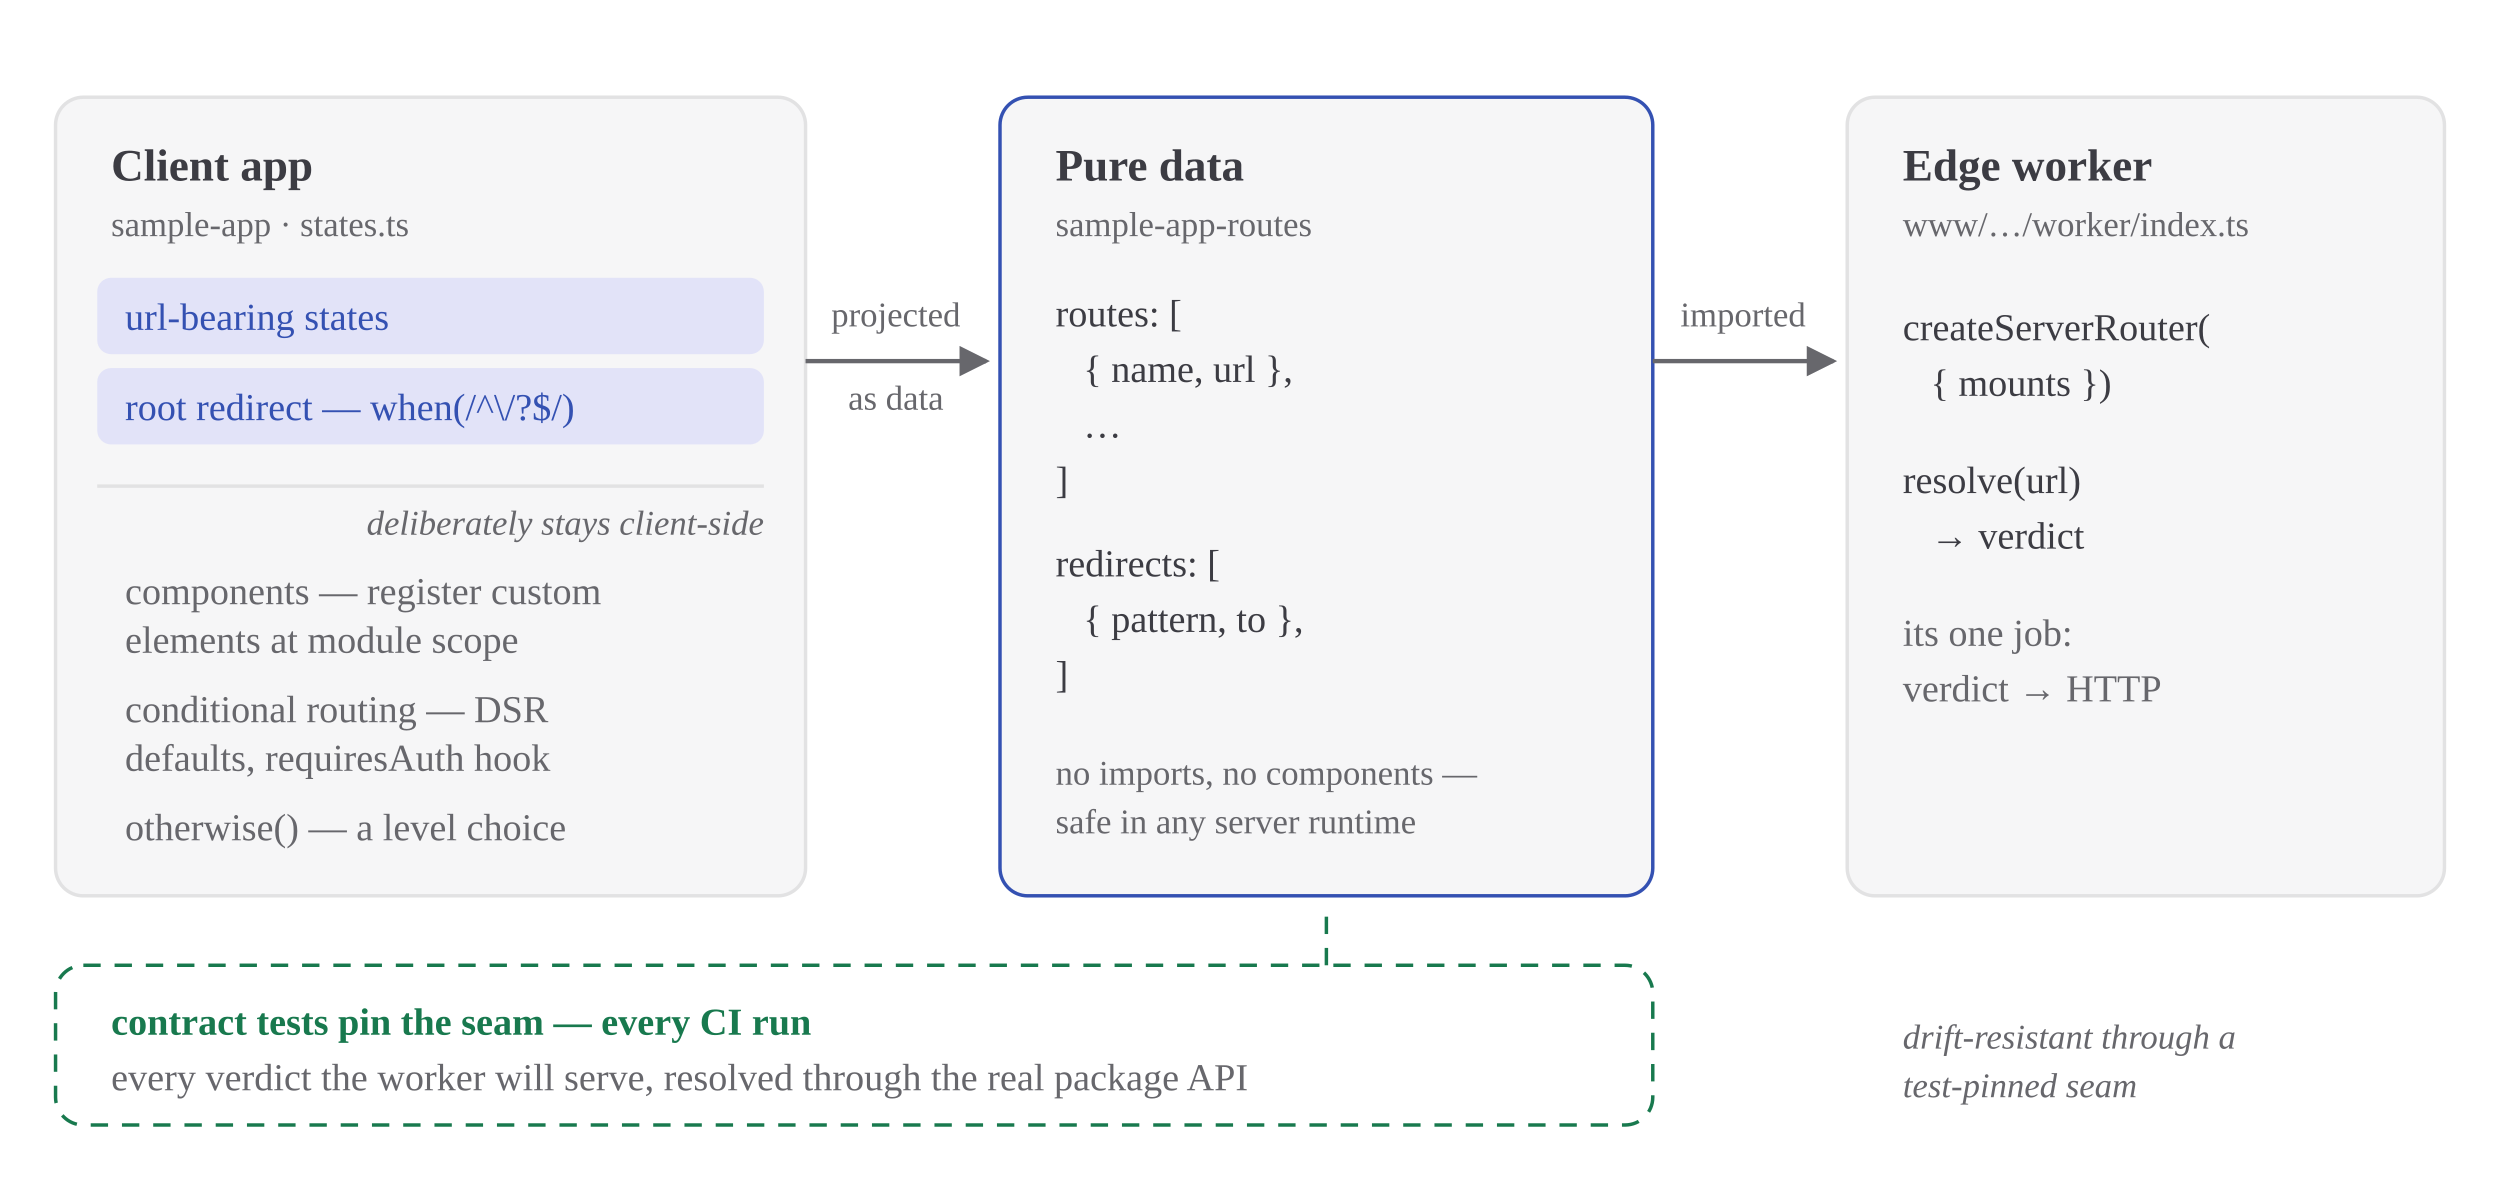
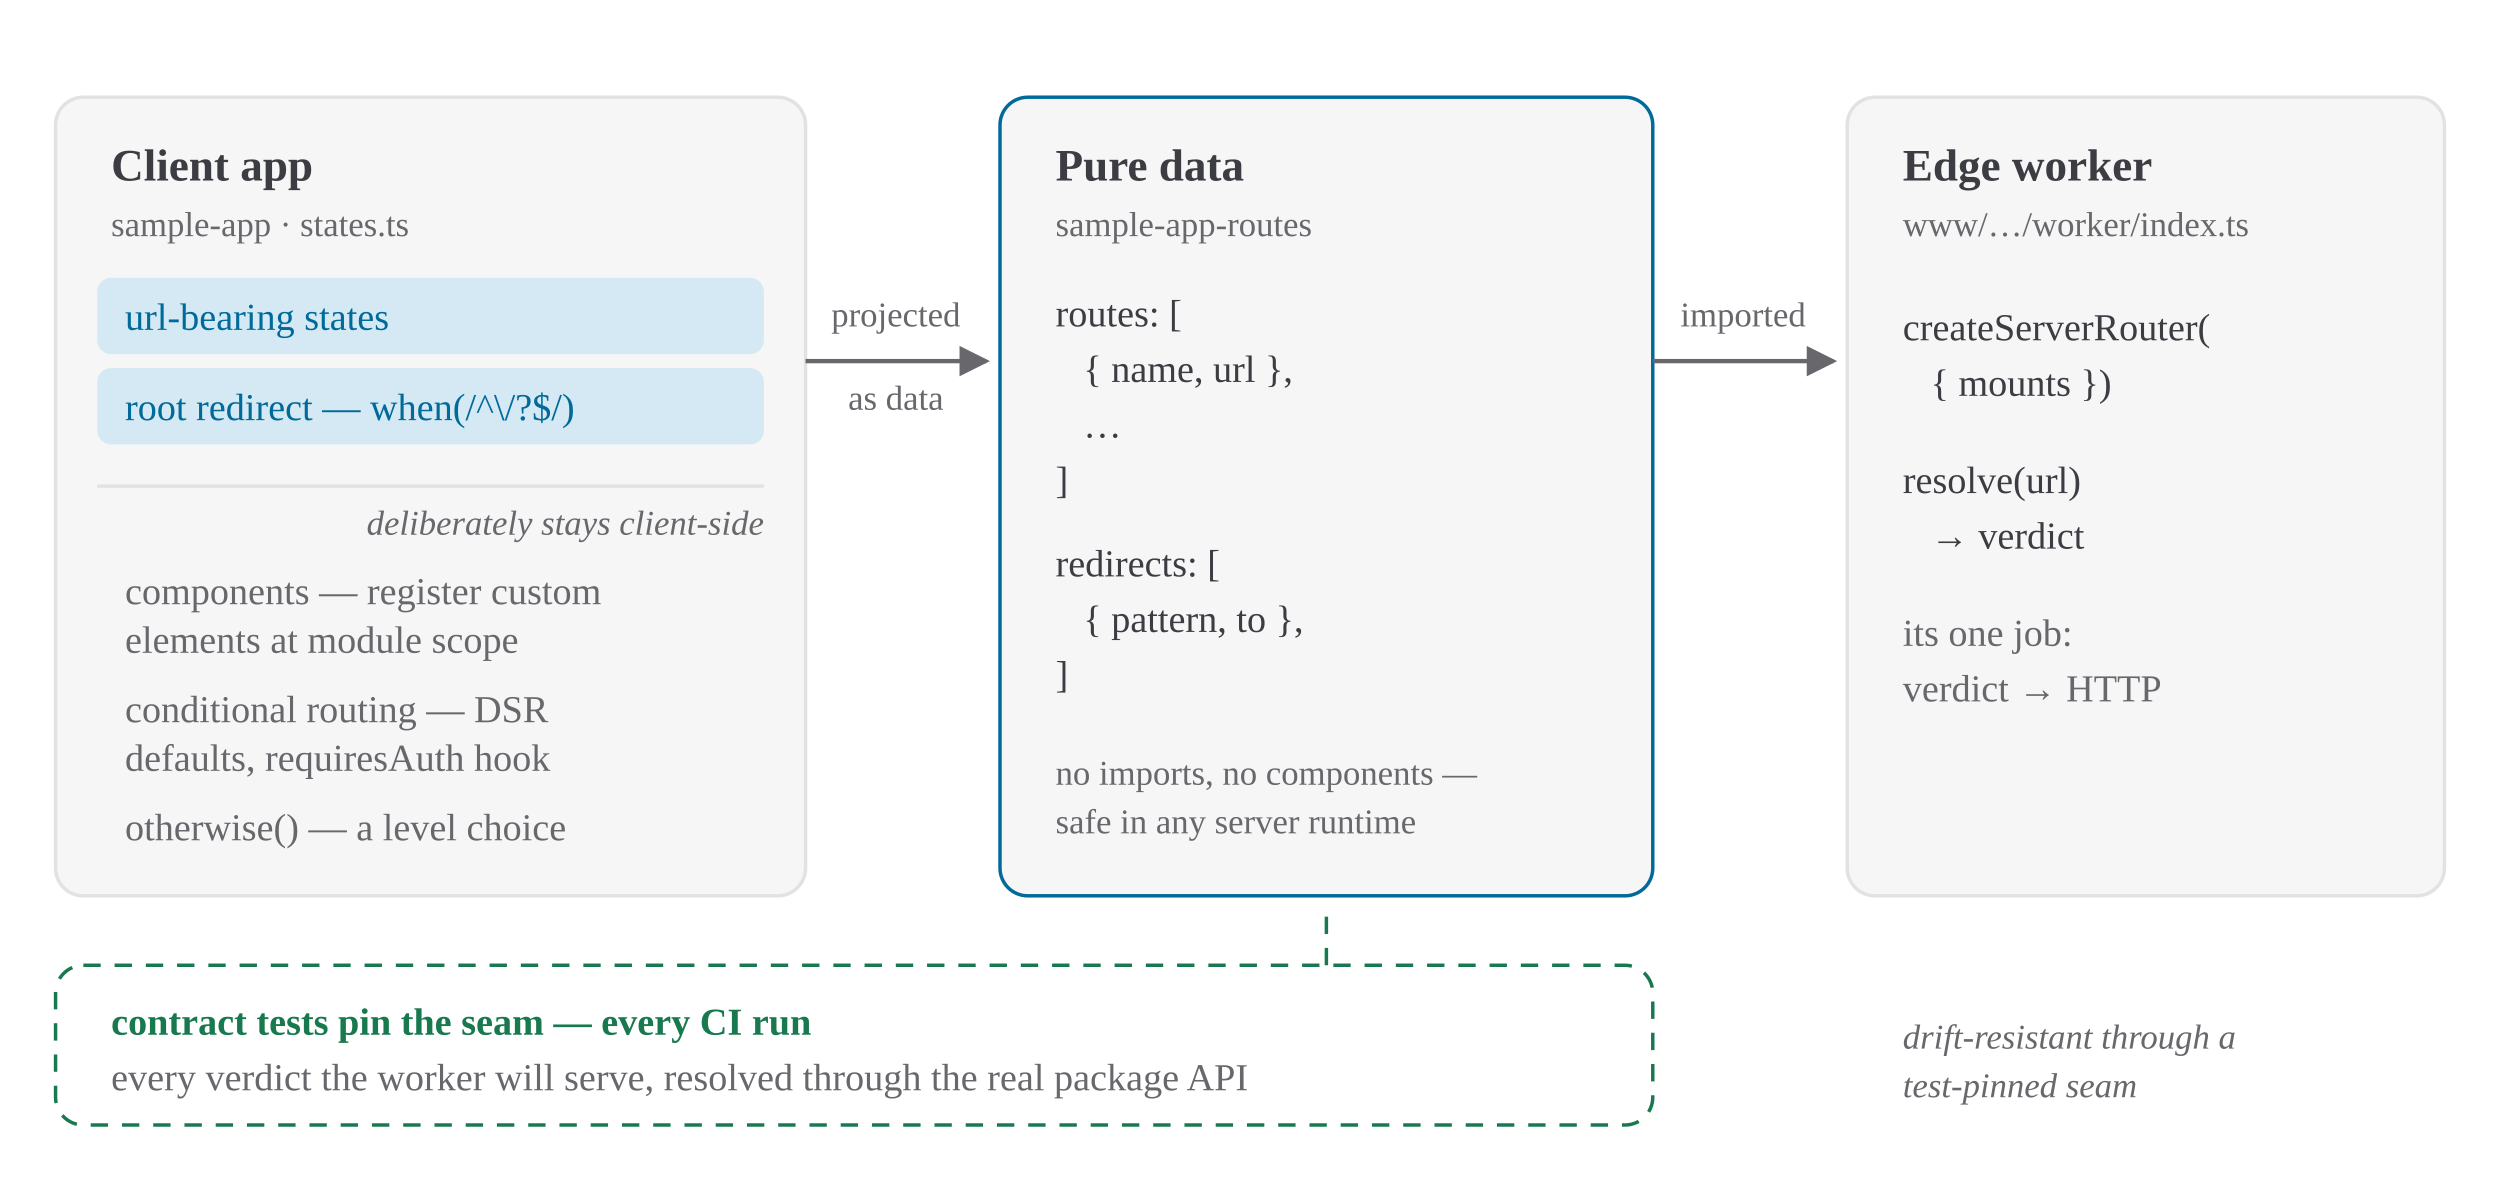
<svg xmlns="http://www.w3.org/2000/svg" viewBox="0 0 720 340" width="100%" style="max-width: 720px" role="img" aria-label="The projection: the client app's url-bearing states are projected into a pure-data route table in sample-app-routes, which the edge worker imports; components and conditional routing deliberately stay client-side, and contract tests pin the projection on every CI run">
  <style>
    @media (prefers-color-scheme: dark) {
      svg:root {
        color-scheme: dark;
        --vp-c-bg-soft: #202127;
        --vp-c-divider: #2e2e32;
        --vp-c-text-1: #dfdfd6;
        --vp-c-text-2: #98989f;
-         --vp-c-brand-1: #a8b1ff;
-         --vp-c-brand-soft: rgba(100, 108, 255, 0.16);
+         --vp-c-brand-1: #29abe6;
+         --vp-c-brand-soft: rgba(0, 152, 220, 0.16);
        --vp-c-green-1: #3dd68c;
      }
    }
  </style>
  <defs>
    <marker id="arr-proj" viewBox="0 0 8 8" refX="7" refY="4" markerWidth="7" markerHeight="7" orient="auto-start-reverse">
      <path d="M0 0L8 4L0 8z" fill="var(--vp-c-text-2, #67676c)" />
    </marker>
  </defs>
  <g font-family="var(--vp-font-family-base, ui-sans-serif, system-ui, sans-serif)">
    <rect x="16" y="28" width="216" height="230" rx="8" fill="var(--vp-c-bg-soft, #f6f6f7)" stroke="var(--vp-c-divider, #e2e2e3)" />
    <text x="32" y="52" font-size="13" font-weight="600" fill="var(--vp-c-text-1, #3c3c43)">Client app</text>
    <text x="32" y="68" font-size="10" font-family="var(--vp-font-family-mono, ui-monospace, monospace)" fill="var(--vp-c-text-2, #67676c)">sample-app · states.ts</text>
-     <rect x="28" y="80" width="192" height="22" rx="4" fill="var(--vp-c-brand-soft, rgba(100,108,255,0.14))" />
-     <text x="36" y="95" font-size="11" fill="var(--vp-c-brand-1, #3451b2)">url-bearing states</text>
-     <rect x="28" y="106" width="192" height="22" rx="4" fill="var(--vp-c-brand-soft, rgba(100,108,255,0.14))" />
-     <text x="36" y="121" font-size="11" fill="var(--vp-c-brand-1, #3451b2)">root redirect — when(/^\/?$/)</text>
+     <rect x="28" y="80" width="192" height="22" rx="4" fill="var(--vp-c-brand-soft, rgba(0,152,220,0.14))" />
+     <text x="36" y="95" font-size="11" fill="var(--vp-c-brand-1, #006a9a)">url-bearing states</text>
+     <rect x="28" y="106" width="192" height="22" rx="4" fill="var(--vp-c-brand-soft, rgba(0,152,220,0.14))" />
+     <text x="36" y="121" font-size="11" fill="var(--vp-c-brand-1, #006a9a)">root redirect — when(/^\/?$/)</text>
    <line x1="28" y1="140" x2="220" y2="140" stroke="var(--vp-c-divider, #e2e2e3)" />
    <text x="220" y="154" font-size="10" font-style="italic" fill="var(--vp-c-text-2, #67676c)" text-anchor="end">deliberately stays client-side</text>
    <text x="36" y="174" font-size="11" fill="var(--vp-c-text-2, #67676c)">components — register custom</text>
    <text x="36" y="188" font-size="11" fill="var(--vp-c-text-2, #67676c)">elements at module scope</text>
    <text x="36" y="208" font-size="11" fill="var(--vp-c-text-2, #67676c)">conditional routing — DSR</text>
    <text x="36" y="222" font-size="11" fill="var(--vp-c-text-2, #67676c)">defaults, requiresAuth hook</text>
    <text x="36" y="242" font-size="11" fill="var(--vp-c-text-2, #67676c)">otherwise() — a level choice</text>
    <line x1="232" y1="104" x2="284" y2="104" stroke="var(--vp-c-text-2, #67676c)" stroke-width="1.25" marker-end="url(#arr-proj)" />
    <text x="258" y="94" font-size="10" fill="var(--vp-c-text-2, #67676c)" text-anchor="middle">projected</text>
    <text x="258" y="118" font-size="10" fill="var(--vp-c-text-2, #67676c)" text-anchor="middle">as data</text>
-     <rect x="288" y="28" width="188" height="230" rx="8" fill="var(--vp-c-bg-soft, #f6f6f7)" stroke="var(--vp-c-brand-1, #3451b2)" />
+     <rect x="288" y="28" width="188" height="230" rx="8" fill="var(--vp-c-bg-soft, #f6f6f7)" stroke="var(--vp-c-brand-1, #006a9a)" />
    <text x="304" y="52" font-size="13" font-weight="600" fill="var(--vp-c-text-1, #3c3c43)">Pure data</text>
    <text x="304" y="68" font-size="10" font-family="var(--vp-font-family-mono, ui-monospace, monospace)" fill="var(--vp-c-text-2, #67676c)">sample-app-routes</text>
    <g font-family="var(--vp-font-family-mono, ui-monospace, monospace)" font-size="11" fill="var(--vp-c-text-1, #3c3c43)">
      <text x="304" y="94">routes: [</text>
      <text x="312" y="110">{ name, url },</text>
      <text x="312" y="126">…</text>
      <text x="304" y="142">]</text>
      <text x="304" y="166">redirects: [</text>
      <text x="312" y="182">{ pattern, to },</text>
      <text x="304" y="198">]</text>
    </g>
    <text x="304" y="226" font-size="10" fill="var(--vp-c-text-2, #67676c)">no imports, no components —</text>
    <text x="304" y="240" font-size="10" fill="var(--vp-c-text-2, #67676c)">safe in any server runtime</text>
    <line x1="476" y1="104" x2="528" y2="104" stroke="var(--vp-c-text-2, #67676c)" stroke-width="1.25" marker-end="url(#arr-proj)" />
    <text x="502" y="94" font-size="10" fill="var(--vp-c-text-2, #67676c)" text-anchor="middle">imported</text>
    <rect x="532" y="28" width="172" height="230" rx="8" fill="var(--vp-c-bg-soft, #f6f6f7)" stroke="var(--vp-c-divider, #e2e2e3)" />
    <text x="548" y="52" font-size="13" font-weight="600" fill="var(--vp-c-text-1, #3c3c43)">Edge worker</text>
    <text x="548" y="68" font-size="10" font-family="var(--vp-font-family-mono, ui-monospace, monospace)" fill="var(--vp-c-text-2, #67676c)">www/…/worker/index.ts</text>
    <g font-family="var(--vp-font-family-mono, ui-monospace, monospace)" font-size="11" fill="var(--vp-c-text-1, #3c3c43)">
      <text x="548" y="98">createServerRouter(</text>
      <text x="556" y="114">{ mounts })</text>
      <text x="548" y="142">resolve(url)</text>
      <text x="556" y="158">→ verdict</text>
    </g>
    <text x="548" y="186" font-size="11" fill="var(--vp-c-text-2, #67676c)">its one job:</text>
    <text x="548" y="202" font-size="11" fill="var(--vp-c-text-2, #67676c)">verdict → HTTP</text>
    <rect x="16" y="278" width="460" height="46" rx="8" fill="none" stroke="var(--vp-c-green-1, #18794e)" stroke-dasharray="5 4" />
    <line x1="382" y1="278" x2="382" y2="262" stroke="var(--vp-c-green-1, #18794e)" stroke-dasharray="5 4" />
    <text x="32" y="298" font-size="11" font-weight="600" fill="var(--vp-c-green-1, #18794e)">contract tests pin the seam — every CI run</text>
    <text x="32" y="314" font-size="11" fill="var(--vp-c-text-2, #67676c)">every verdict the worker will serve, resolved through the real package API</text>
    <text x="548" y="302" font-size="10" font-style="italic" fill="var(--vp-c-text-2, #67676c)">drift-resistant through a</text>
    <text x="548" y="316" font-size="10" font-style="italic" fill="var(--vp-c-text-2, #67676c)">test-pinned seam</text>
  </g>
</svg>
